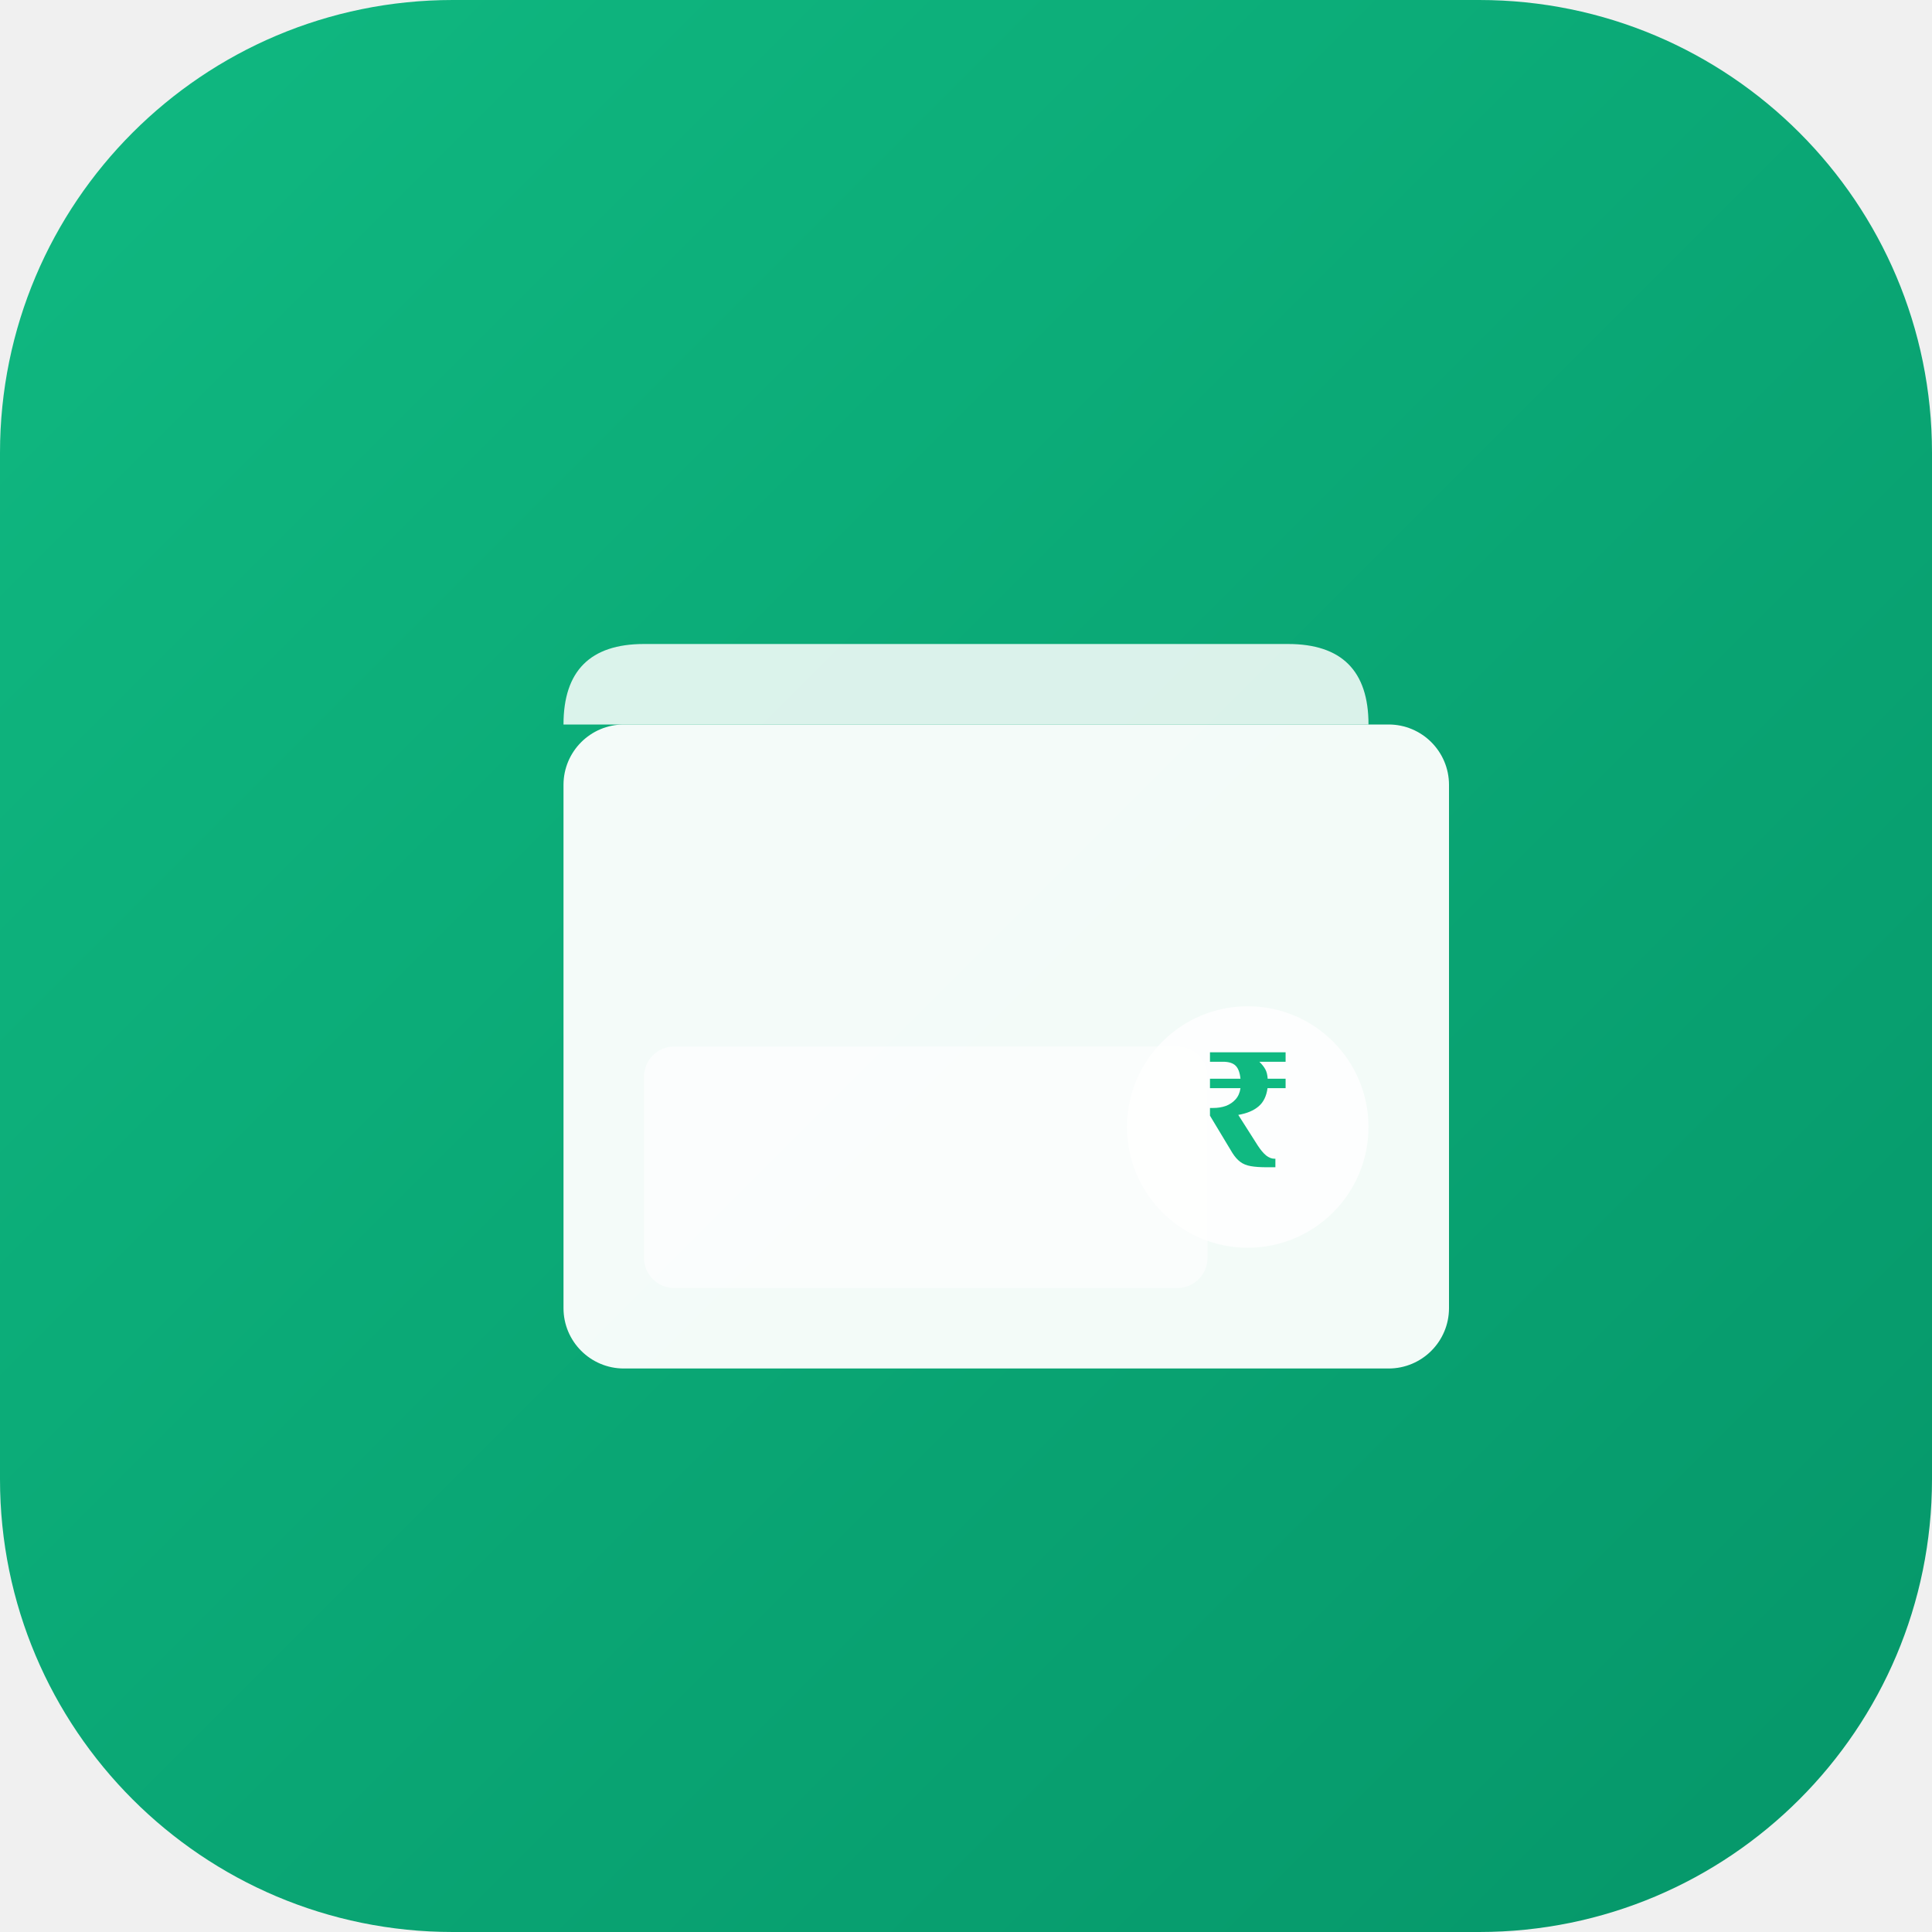
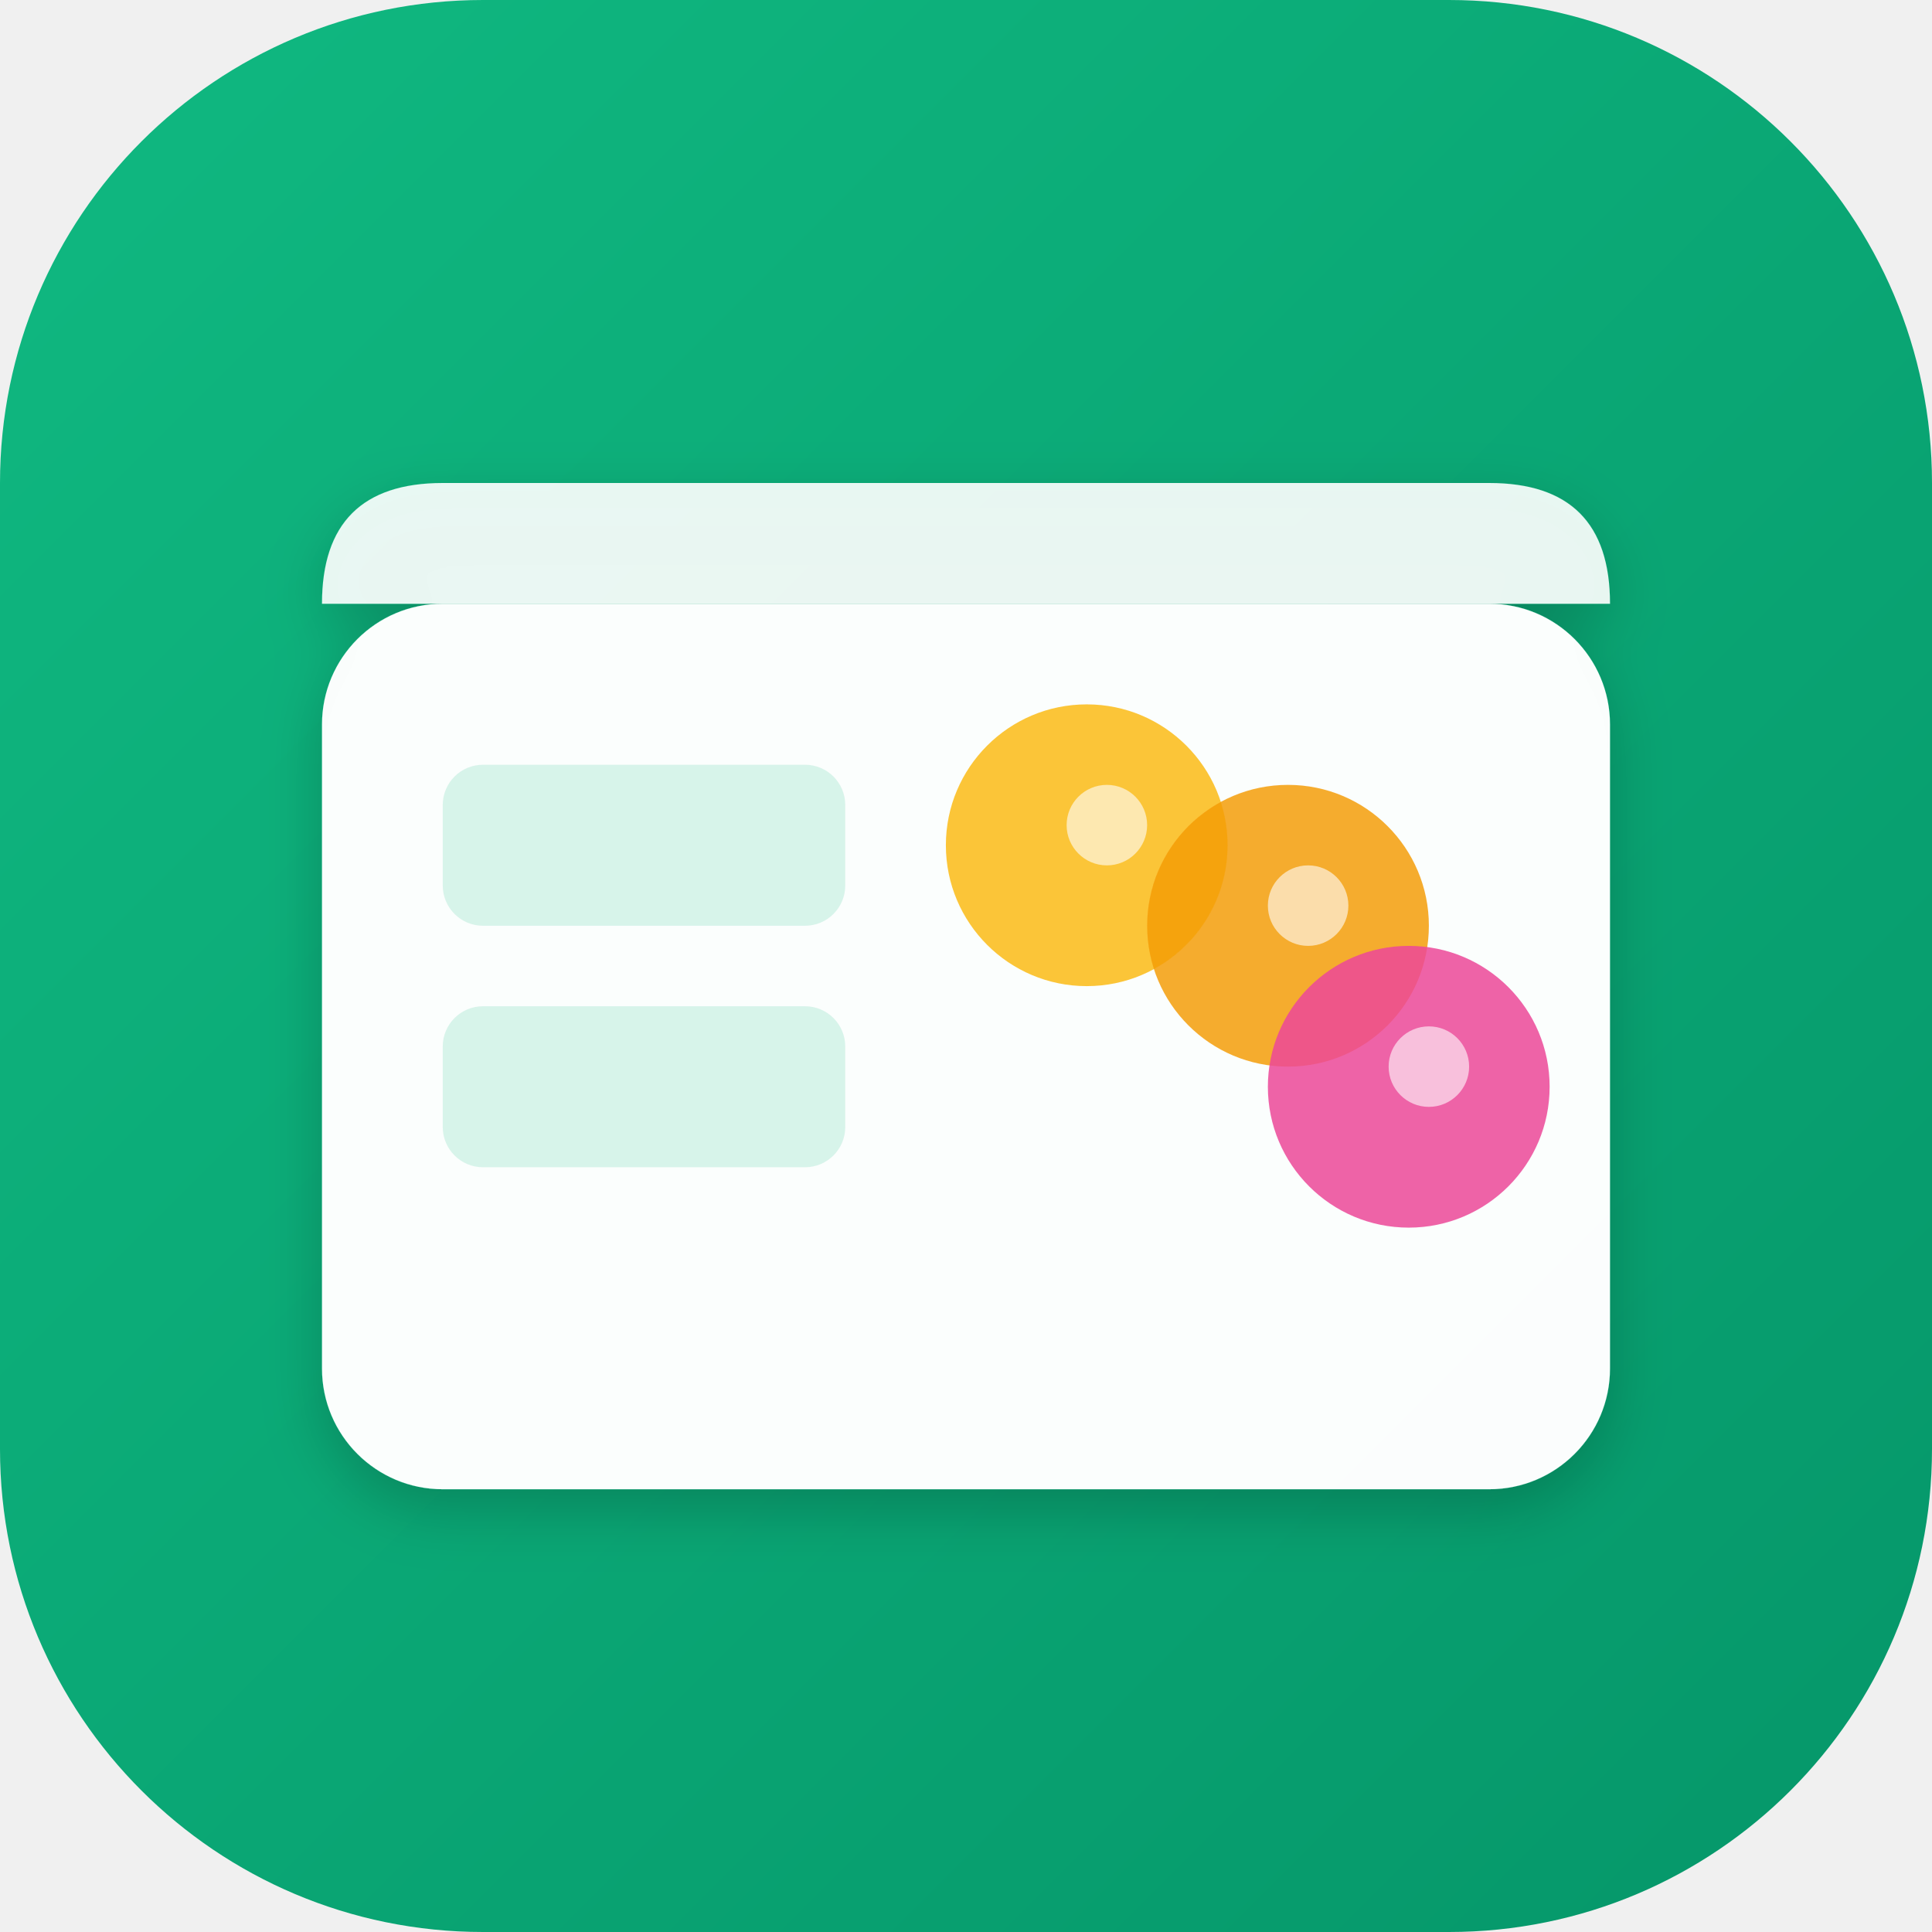
<svg xmlns="http://www.w3.org/2000/svg" viewBox="0 0 192 192">
  <defs>
    <linearGradient id="grad" x1="0%" y1="0%" x2="100%" y2="100%">
      <stop offset="0%" style="stop-color:#10b981;stop-opacity:1" />
      <stop offset="100%" style="stop-color:#059669;stop-opacity:1" />
    </linearGradient>
+     <filter id="shadow" x="-50%" y="-50%" width="200%" height="200%">
+       <feDropShadow dx="0" dy="2" stdDeviation="3" flood-opacity="0.2" />
+     </filter>
  </defs>
-   <rect width="192" height="192" rx="45" fill="url(#grad)" />
-   <g transform="translate(48, 48)">
-     <rect x="8" y="24" width="88" height="64" rx="6" fill="white" opacity="0.95" />
-     <path d="M 8 24 Q 8 16 16 16 L 80 16 Q 88 16 88 24" fill="white" opacity="0.85" />
-     <rect x="16" y="56" width="56" height="24" rx="3" fill="white" opacity="0.6" />
-     <circle cx="76" cy="64" r="12" fill="white" opacity="0.8" />
-     <text x="76" y="68" font-size="16" font-weight="bold" text-anchor="middle" fill="#10b981">₹</text>
+   <rect width="192" height="192" rx="48" fill="url(#grad)" />
+   <g transform="translate(32, 40)" filter="url(#shadow)">
+     <rect x="0" y="20" width="128" height="88" rx="12" fill="white" opacity="0.98" />
+     <path d="M 0 20 Q 0 8 12 8 L 116 8 Q 128 8 128 20" fill="white" opacity="0.9" />
+     <rect x="12" y="36" width="40" height="16" rx="4" fill="#10b981" opacity="0.15" />
+     <rect x="12" y="60" width="40" height="16" rx="4" fill="#10b981" opacity="0.15" />
+     <circle cx="76" cy="44" r="14" fill="#fbbf24" opacity="0.9" />
+     <circle cx="96" cy="52" r="14" fill="#f59e0b" opacity="0.85" />
+     <circle cx="108" cy="68" r="14" fill="#ec4899" opacity="0.85" />
+     <circle cx="78" cy="42" r="4" fill="white" opacity="0.6" />
+     <circle cx="98" cy="50" r="4" fill="white" opacity="0.6" />
+     <circle cx="110" cy="66" r="4" fill="white" opacity="0.6" />
  </g>
</svg>
